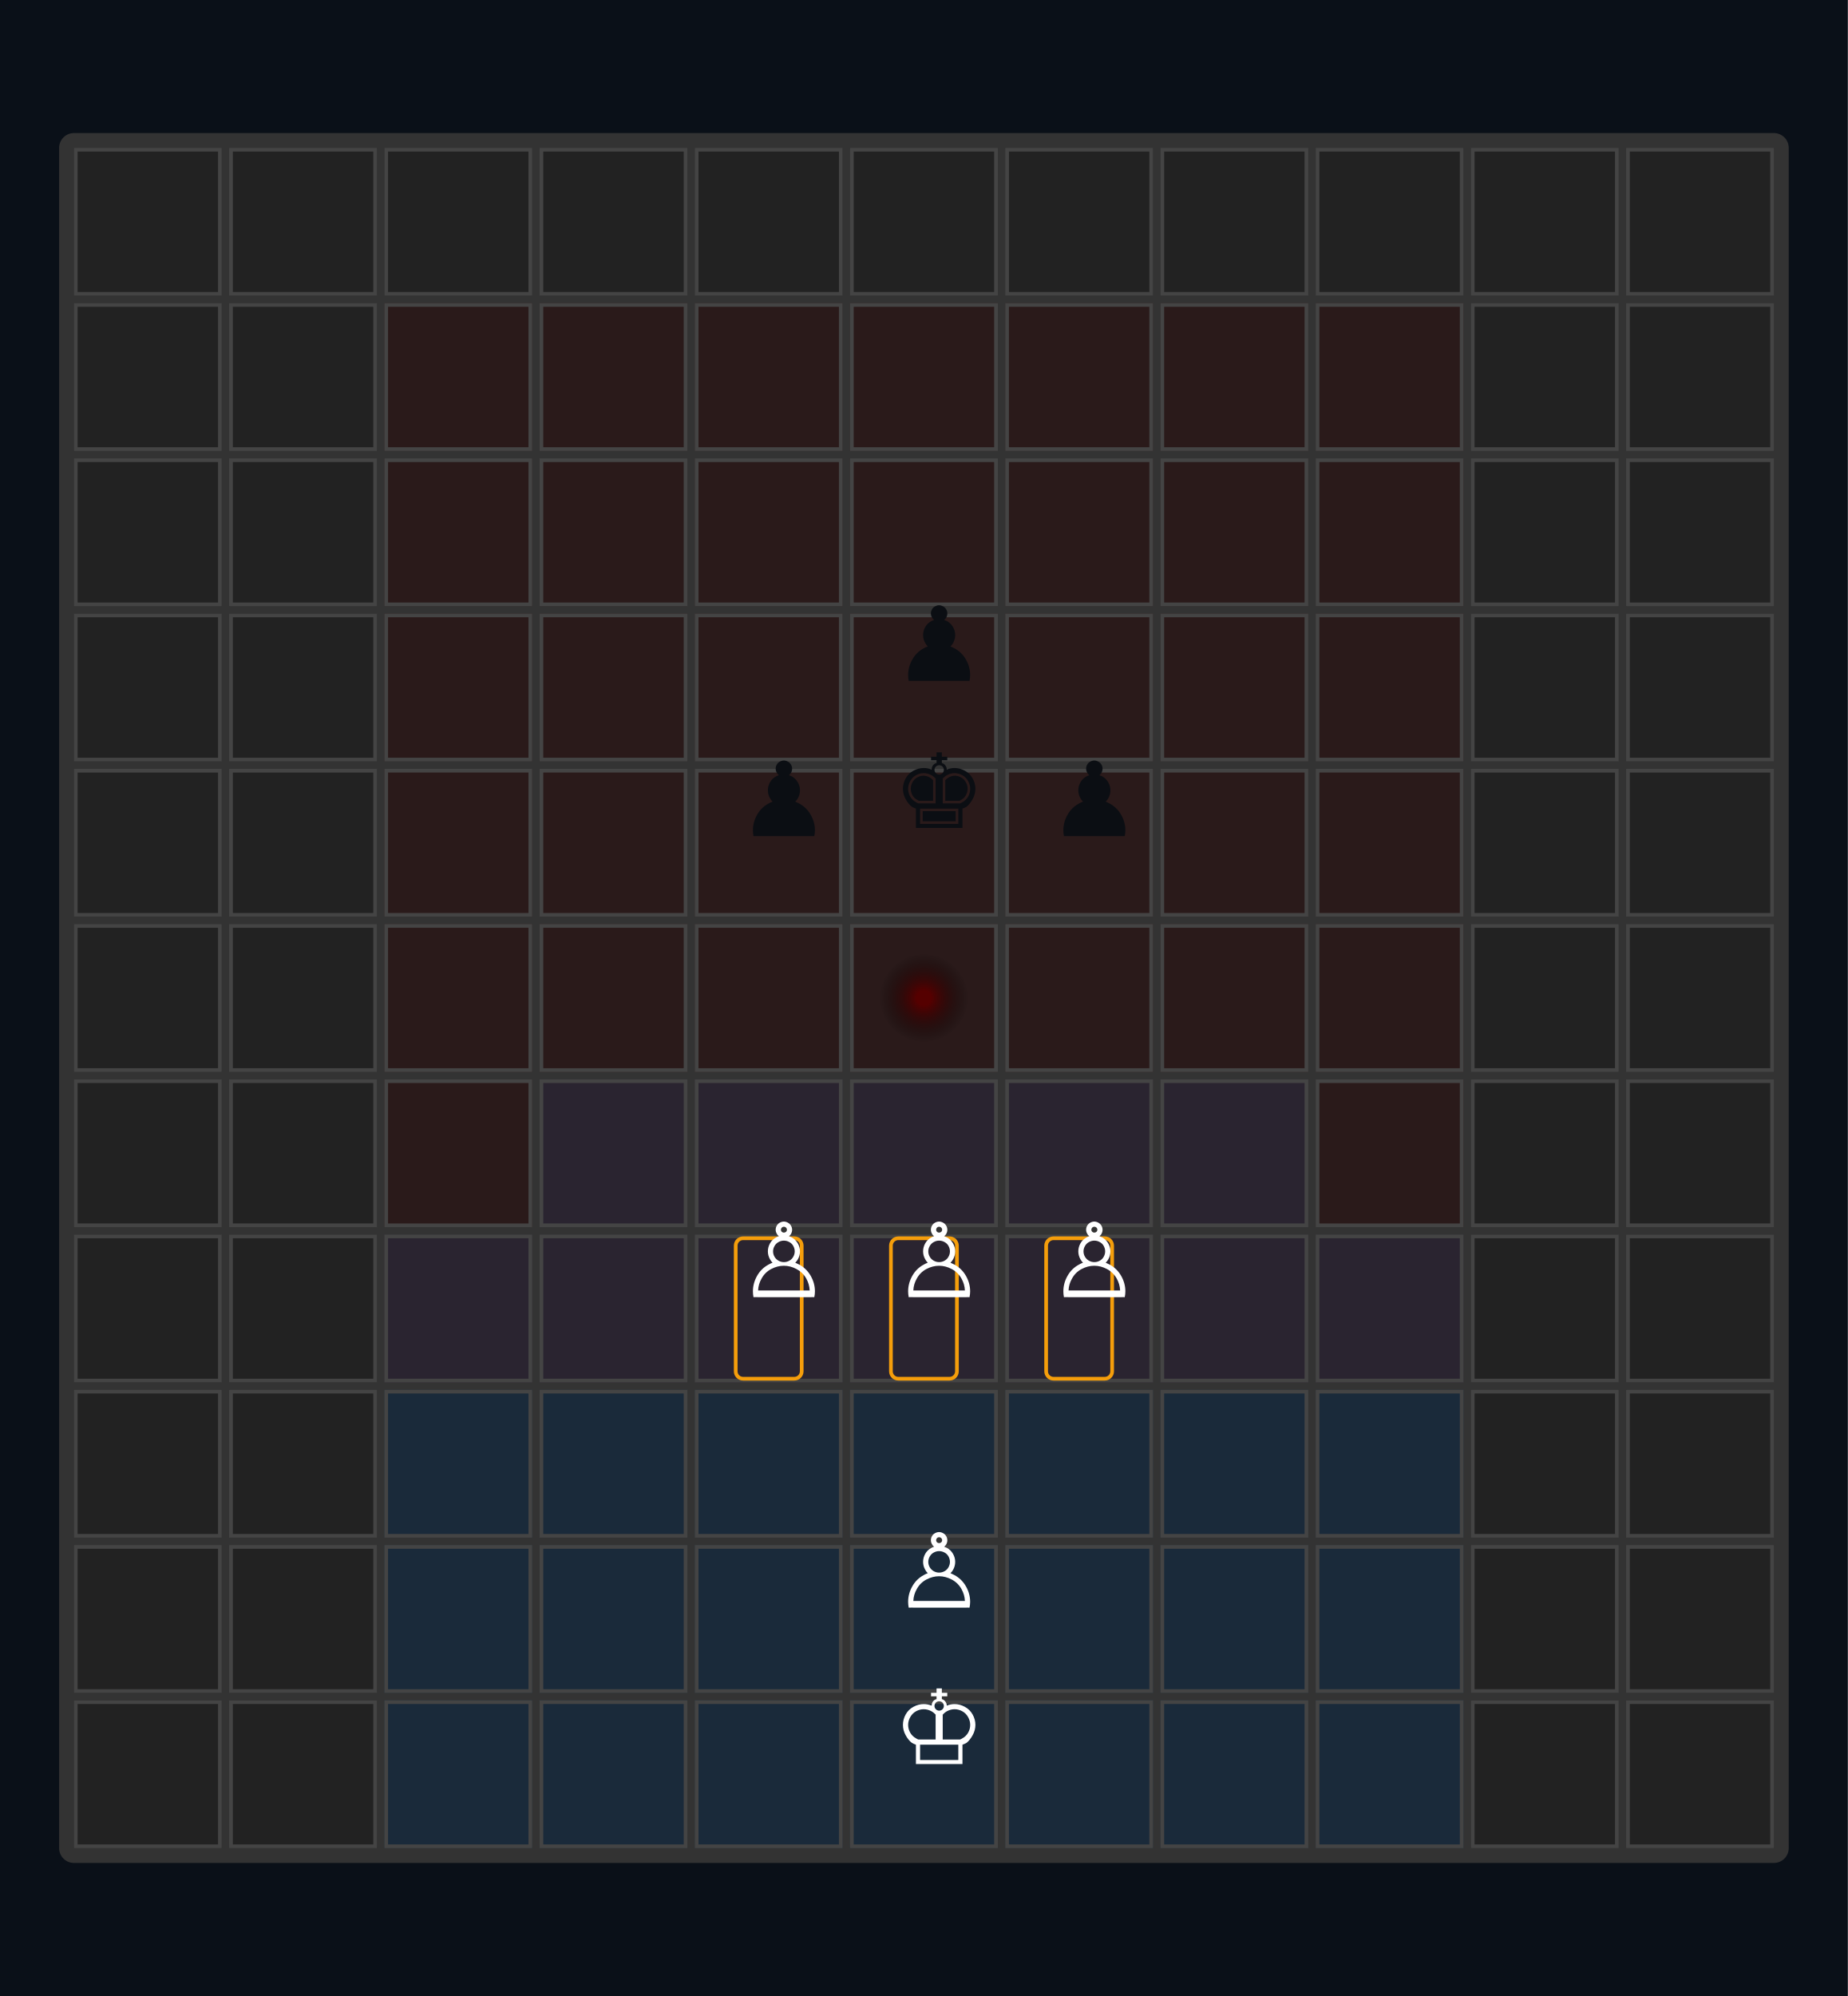
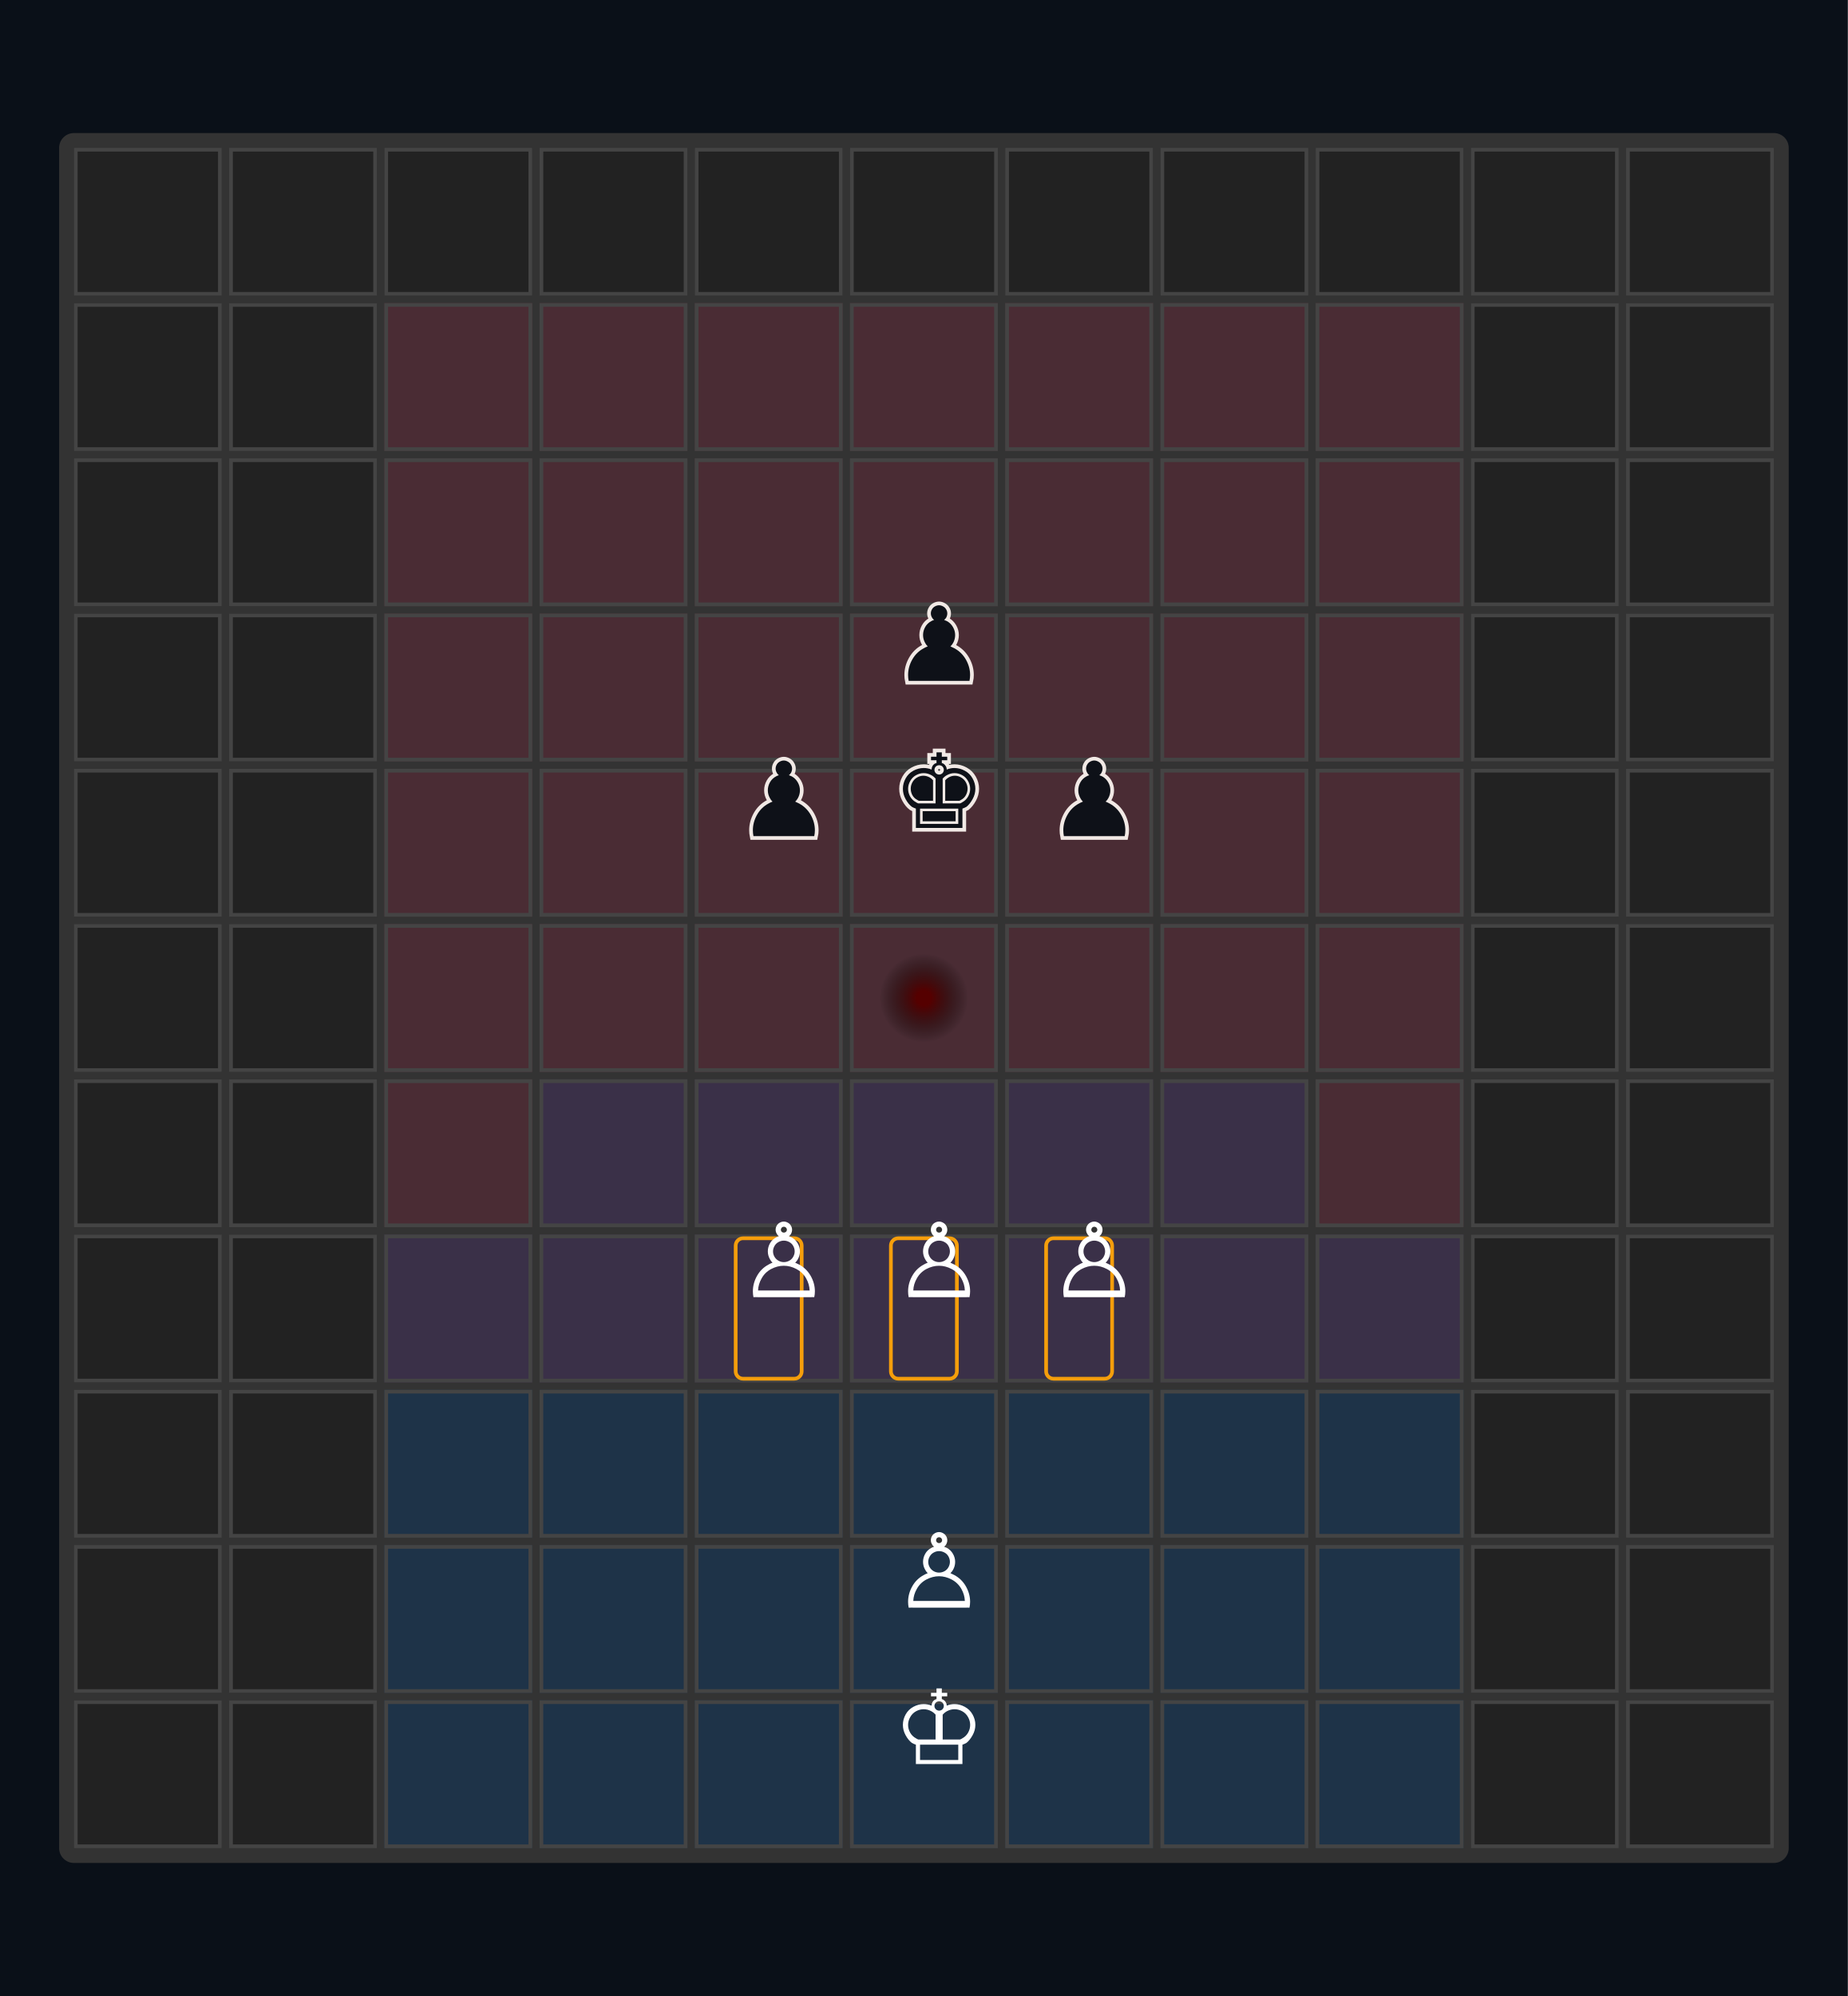
<svg xmlns="http://www.w3.org/2000/svg" width="500" height="540" viewBox="0 0 500 540">
  <defs>
-     <radialGradient id="rg-9dmxpm47" gradientUnits="objectBoundingBox" cx="0.5" cy="0.5" r="0.5">
+     <radialGradient id="rg-fiuwxqxn" gradientUnits="objectBoundingBox" cx="0.5" cy="0.5" r="0.5">
      <stop offset="10%" stop-color="rgb(85, 0, 0)" />
      <stop offset="60%" stop-color="rgba(0, 0, 0, 0)" />
    </radialGradient>
  </defs>
  <rect x="0" y="0" width="500" height="540" fill="rgb(10, 16, 24)" />
  <rect x="16" y="36" width="468" height="468" rx="4" ry="4" fill="rgb(51, 51, 51)" />
  <rect x="20" y="40" width="40" height="40" fill="rgb(34, 34, 34)" />
  <rect x="20.5" y="40.5" width="39" height="39" fill="none" stroke="rgb(68, 68, 68)" stroke-width="1" />
  <rect x="62" y="40" width="40" height="40" fill="rgb(34, 34, 34)" />
  <rect x="62.5" y="40.5" width="39" height="39" fill="none" stroke="rgb(68, 68, 68)" stroke-width="1" />
  <rect x="104" y="40" width="40" height="40" fill="rgb(34, 34, 34)" />
  <rect x="104.5" y="40.5" width="39" height="39" fill="none" stroke="rgb(68, 68, 68)" stroke-width="1" />
  <rect x="146" y="40" width="40" height="40" fill="rgb(34, 34, 34)" />
  <rect x="146.5" y="40.5" width="39" height="39" fill="none" stroke="rgb(68, 68, 68)" stroke-width="1" />
  <rect x="188" y="40" width="40" height="40" fill="rgb(34, 34, 34)" />
  <rect x="188.5" y="40.5" width="39" height="39" fill="none" stroke="rgb(68, 68, 68)" stroke-width="1" />
  <rect x="230" y="40" width="40" height="40" fill="rgb(34, 34, 34)" />
  <rect x="230.5" y="40.5" width="39" height="39" fill="none" stroke="rgb(68, 68, 68)" stroke-width="1" />
  <rect x="272" y="40" width="40" height="40" fill="rgb(34, 34, 34)" />
  <rect x="272.5" y="40.5" width="39" height="39" fill="none" stroke="rgb(68, 68, 68)" stroke-width="1" />
  <rect x="314" y="40" width="40" height="40" fill="rgb(34, 34, 34)" />
  <rect x="314.5" y="40.5" width="39" height="39" fill="none" stroke="rgb(68, 68, 68)" stroke-width="1" />
  <rect x="356" y="40" width="40" height="40" fill="rgb(34, 34, 34)" />
  <rect x="356.5" y="40.5" width="39" height="39" fill="none" stroke="rgb(68, 68, 68)" stroke-width="1" />
  <rect x="398" y="40" width="40" height="40" fill="rgb(34, 34, 34)" />
  <rect x="398.5" y="40.5" width="39" height="39" fill="none" stroke="rgb(68, 68, 68)" stroke-width="1" />
  <rect x="440" y="40" width="40" height="40" fill="rgb(34, 34, 34)" />
  <rect x="440.5" y="40.5" width="39" height="39" fill="none" stroke="rgb(68, 68, 68)" stroke-width="1" />
  <rect x="20" y="82" width="40" height="40" fill="rgb(34, 34, 34)" />
  <rect x="20.5" y="82.5" width="39" height="39" fill="none" stroke="rgb(68, 68, 68)" stroke-width="1" />
  <rect x="62" y="82" width="40" height="40" fill="rgb(34, 34, 34)" />
  <rect x="62.5" y="82.5" width="39" height="39" fill="none" stroke="rgb(68, 68, 68)" stroke-width="1" />
-   <rect x="104" y="82" width="40" height="40" fill="rgb(42, 26, 26)" />
+   <rect x="104" y="82" width="40" height="40" fill="rgb(74, 44, 52)" />
  <rect x="104.5" y="82.5" width="39" height="39" fill="none" stroke="rgb(68, 68, 68)" stroke-width="1" />
-   <rect x="146" y="82" width="40" height="40" fill="rgb(42, 26, 26)" />
+   <rect x="146" y="82" width="40" height="40" fill="rgb(74, 44, 52)" />
  <rect x="146.5" y="82.5" width="39" height="39" fill="none" stroke="rgb(68, 68, 68)" stroke-width="1" />
-   <rect x="188" y="82" width="40" height="40" fill="rgb(42, 26, 26)" />
+   <rect x="188" y="82" width="40" height="40" fill="rgb(74, 44, 52)" />
  <rect x="188.5" y="82.5" width="39" height="39" fill="none" stroke="rgb(68, 68, 68)" stroke-width="1" />
-   <rect x="230" y="82" width="40" height="40" fill="rgb(42, 26, 26)" />
+   <rect x="230" y="82" width="40" height="40" fill="rgb(74, 44, 52)" />
  <rect x="230.5" y="82.5" width="39" height="39" fill="none" stroke="rgb(68, 68, 68)" stroke-width="1" />
-   <rect x="272" y="82" width="40" height="40" fill="rgb(42, 26, 26)" />
+   <rect x="272" y="82" width="40" height="40" fill="rgb(74, 44, 52)" />
  <rect x="272.5" y="82.5" width="39" height="39" fill="none" stroke="rgb(68, 68, 68)" stroke-width="1" />
-   <rect x="314" y="82" width="40" height="40" fill="rgb(42, 26, 26)" />
+   <rect x="314" y="82" width="40" height="40" fill="rgb(74, 44, 52)" />
  <rect x="314.5" y="82.5" width="39" height="39" fill="none" stroke="rgb(68, 68, 68)" stroke-width="1" />
-   <rect x="356" y="82" width="40" height="40" fill="rgb(42, 26, 26)" />
+   <rect x="356" y="82" width="40" height="40" fill="rgb(74, 44, 52)" />
  <rect x="356.5" y="82.5" width="39" height="39" fill="none" stroke="rgb(68, 68, 68)" stroke-width="1" />
  <rect x="398" y="82" width="40" height="40" fill="rgb(34, 34, 34)" />
  <rect x="398.5" y="82.5" width="39" height="39" fill="none" stroke="rgb(68, 68, 68)" stroke-width="1" />
  <rect x="440" y="82" width="40" height="40" fill="rgb(34, 34, 34)" />
  <rect x="440.5" y="82.5" width="39" height="39" fill="none" stroke="rgb(68, 68, 68)" stroke-width="1" />
  <rect x="20" y="124" width="40" height="40" fill="rgb(34, 34, 34)" />
  <rect x="20.5" y="124.5" width="39" height="39" fill="none" stroke="rgb(68, 68, 68)" stroke-width="1" />
  <rect x="62" y="124" width="40" height="40" fill="rgb(34, 34, 34)" />
  <rect x="62.5" y="124.5" width="39" height="39" fill="none" stroke="rgb(68, 68, 68)" stroke-width="1" />
-   <rect x="104" y="124" width="40" height="40" fill="rgb(42, 26, 26)" />
+   <rect x="104" y="124" width="40" height="40" fill="rgb(74, 44, 52)" />
  <rect x="104.5" y="124.5" width="39" height="39" fill="none" stroke="rgb(68, 68, 68)" stroke-width="1" />
-   <rect x="146" y="124" width="40" height="40" fill="rgb(42, 26, 26)" />
+   <rect x="146" y="124" width="40" height="40" fill="rgb(74, 44, 52)" />
  <rect x="146.5" y="124.5" width="39" height="39" fill="none" stroke="rgb(68, 68, 68)" stroke-width="1" />
-   <rect x="188" y="124" width="40" height="40" fill="rgb(42, 26, 26)" />
+   <rect x="188" y="124" width="40" height="40" fill="rgb(74, 44, 52)" />
  <rect x="188.5" y="124.5" width="39" height="39" fill="none" stroke="rgb(68, 68, 68)" stroke-width="1" />
-   <rect x="230" y="124" width="40" height="40" fill="rgb(42, 26, 26)" />
+   <rect x="230" y="124" width="40" height="40" fill="rgb(74, 44, 52)" />
  <rect x="230.5" y="124.5" width="39" height="39" fill="none" stroke="rgb(68, 68, 68)" stroke-width="1" />
-   <rect x="272" y="124" width="40" height="40" fill="rgb(42, 26, 26)" />
+   <rect x="272" y="124" width="40" height="40" fill="rgb(74, 44, 52)" />
  <rect x="272.5" y="124.5" width="39" height="39" fill="none" stroke="rgb(68, 68, 68)" stroke-width="1" />
-   <rect x="314" y="124" width="40" height="40" fill="rgb(42, 26, 26)" />
+   <rect x="314" y="124" width="40" height="40" fill="rgb(74, 44, 52)" />
  <rect x="314.5" y="124.5" width="39" height="39" fill="none" stroke="rgb(68, 68, 68)" stroke-width="1" />
-   <rect x="356" y="124" width="40" height="40" fill="rgb(42, 26, 26)" />
+   <rect x="356" y="124" width="40" height="40" fill="rgb(74, 44, 52)" />
  <rect x="356.5" y="124.5" width="39" height="39" fill="none" stroke="rgb(68, 68, 68)" stroke-width="1" />
  <rect x="398" y="124" width="40" height="40" fill="rgb(34, 34, 34)" />
  <rect x="398.5" y="124.5" width="39" height="39" fill="none" stroke="rgb(68, 68, 68)" stroke-width="1" />
  <rect x="440" y="124" width="40" height="40" fill="rgb(34, 34, 34)" />
  <rect x="440.5" y="124.5" width="39" height="39" fill="none" stroke="rgb(68, 68, 68)" stroke-width="1" />
  <rect x="20" y="166" width="40" height="40" fill="rgb(34, 34, 34)" />
  <rect x="20.5" y="166.5" width="39" height="39" fill="none" stroke="rgb(68, 68, 68)" stroke-width="1" />
  <rect x="62" y="166" width="40" height="40" fill="rgb(34, 34, 34)" />
  <rect x="62.5" y="166.5" width="39" height="39" fill="none" stroke="rgb(68, 68, 68)" stroke-width="1" />
-   <rect x="104" y="166" width="40" height="40" fill="rgb(42, 26, 26)" />
+   <rect x="104" y="166" width="40" height="40" fill="rgb(74, 44, 52)" />
  <rect x="104.5" y="166.5" width="39" height="39" fill="none" stroke="rgb(68, 68, 68)" stroke-width="1" />
-   <rect x="146" y="166" width="40" height="40" fill="rgb(42, 26, 26)" />
+   <rect x="146" y="166" width="40" height="40" fill="rgb(74, 44, 52)" />
  <rect x="146.5" y="166.5" width="39" height="39" fill="none" stroke="rgb(68, 68, 68)" stroke-width="1" />
-   <rect x="188" y="166" width="40" height="40" fill="rgb(42, 26, 26)" />
+   <rect x="188" y="166" width="40" height="40" fill="rgb(74, 44, 52)" />
  <rect x="188.5" y="166.5" width="39" height="39" fill="none" stroke="rgb(68, 68, 68)" stroke-width="1" />
-   <rect x="230" y="166" width="40" height="40" fill="rgb(42, 26, 26)" />
+   <rect x="230" y="166" width="40" height="40" fill="rgb(74, 44, 52)" />
  <rect x="230.5" y="166.5" width="39" height="39" fill="none" stroke="rgb(68, 68, 68)" stroke-width="1" />
-   <text x="241.57" y="184.19" fill="rgb(11, 14, 19)" font-size="28" font-family="'IBM Plex Sans'" font-weight="400" font-style="normal" xml:space="preserve">♟</text>
-   <rect x="272" y="166" width="40" height="40" fill="rgb(42, 26, 26)" />
+   <text x="241.56" y="184.19" fill="rgb(14, 17, 24)" font-size="28" font-family="'IBM Plex Sans'" font-weight="400" font-style="normal" xml:space="preserve" stroke="rgba(244, 236, 232, 0.98)" stroke-width="2" paint-order="stroke fill">♟</text>
+   <rect x="272" y="166" width="40" height="40" fill="rgb(74, 44, 52)" />
  <rect x="272.5" y="166.5" width="39" height="39" fill="none" stroke="rgb(68, 68, 68)" stroke-width="1" />
-   <rect x="314" y="166" width="40" height="40" fill="rgb(42, 26, 26)" />
+   <rect x="314" y="166" width="40" height="40" fill="rgb(74, 44, 52)" />
  <rect x="314.5" y="166.5" width="39" height="39" fill="none" stroke="rgb(68, 68, 68)" stroke-width="1" />
-   <rect x="356" y="166" width="40" height="40" fill="rgb(42, 26, 26)" />
+   <rect x="356" y="166" width="40" height="40" fill="rgb(74, 44, 52)" />
  <rect x="356.5" y="166.5" width="39" height="39" fill="none" stroke="rgb(68, 68, 68)" stroke-width="1" />
  <rect x="398" y="166" width="40" height="40" fill="rgb(34, 34, 34)" />
  <rect x="398.5" y="166.5" width="39" height="39" fill="none" stroke="rgb(68, 68, 68)" stroke-width="1" />
  <rect x="440" y="166" width="40" height="40" fill="rgb(34, 34, 34)" />
  <rect x="440.5" y="166.5" width="39" height="39" fill="none" stroke="rgb(68, 68, 68)" stroke-width="1" />
  <rect x="20" y="208" width="40" height="40" fill="rgb(34, 34, 34)" />
  <rect x="20.5" y="208.5" width="39" height="39" fill="none" stroke="rgb(68, 68, 68)" stroke-width="1" />
  <rect x="62" y="208" width="40" height="40" fill="rgb(34, 34, 34)" />
  <rect x="62.5" y="208.5" width="39" height="39" fill="none" stroke="rgb(68, 68, 68)" stroke-width="1" />
-   <rect x="104" y="208" width="40" height="40" fill="rgb(42, 26, 26)" />
+   <rect x="104" y="208" width="40" height="40" fill="rgb(74, 44, 52)" />
  <rect x="104.5" y="208.5" width="39" height="39" fill="none" stroke="rgb(68, 68, 68)" stroke-width="1" />
-   <rect x="146" y="208" width="40" height="40" fill="rgb(42, 26, 26)" />
+   <rect x="146" y="208" width="40" height="40" fill="rgb(74, 44, 52)" />
  <rect x="146.5" y="208.5" width="39" height="39" fill="none" stroke="rgb(68, 68, 68)" stroke-width="1" />
-   <rect x="188" y="208" width="40" height="40" fill="rgb(42, 26, 26)" />
+   <rect x="188" y="208" width="40" height="40" fill="rgb(74, 44, 52)" />
  <rect x="188.5" y="208.5" width="39" height="39" fill="none" stroke="rgb(68, 68, 68)" stroke-width="1" />
-   <text x="199.57" y="226.19" fill="rgb(11, 14, 19)" font-size="28" font-family="'IBM Plex Sans'" font-weight="400" font-style="normal" xml:space="preserve">♟</text>
-   <rect x="230" y="208" width="40" height="40" fill="rgb(42, 26, 26)" />
+   <text x="199.56" y="226.19" fill="rgb(14, 17, 24)" font-size="28" font-family="'IBM Plex Sans'" font-weight="400" font-style="normal" xml:space="preserve" stroke="rgba(244, 236, 232, 0.98)" stroke-width="2" paint-order="stroke fill">♟</text>
+   <rect x="230" y="208" width="40" height="40" fill="rgb(74, 44, 52)" />
  <rect x="230.5" y="208.5" width="39" height="39" fill="none" stroke="rgb(68, 68, 68)" stroke-width="1" />
-   <text x="241.57" y="223.99" fill="rgb(11, 14, 19)" font-size="28" font-family="'IBM Plex Sans'" font-weight="400" font-style="normal" xml:space="preserve">♚</text>
-   <rect x="272" y="208" width="40" height="40" fill="rgb(42, 26, 26)" />
+   <text x="241.56" y="223.99" fill="rgb(14, 17, 24)" font-size="28" font-family="'IBM Plex Sans'" font-weight="400" font-style="normal" xml:space="preserve" stroke="rgba(244, 236, 232, 0.98)" stroke-width="2" paint-order="stroke fill">♚</text>
+   <rect x="272" y="208" width="40" height="40" fill="rgb(74, 44, 52)" />
  <rect x="272.5" y="208.5" width="39" height="39" fill="none" stroke="rgb(68, 68, 68)" stroke-width="1" />
-   <text x="283.57" y="226.19" fill="rgb(11, 14, 19)" font-size="28" font-family="'IBM Plex Sans'" font-weight="400" font-style="normal" xml:space="preserve">♟</text>
-   <rect x="314" y="208" width="40" height="40" fill="rgb(42, 26, 26)" />
+   <text x="283.56" y="226.19" fill="rgb(14, 17, 24)" font-size="28" font-family="'IBM Plex Sans'" font-weight="400" font-style="normal" xml:space="preserve" stroke="rgba(244, 236, 232, 0.98)" stroke-width="2" paint-order="stroke fill">♟</text>
+   <rect x="314" y="208" width="40" height="40" fill="rgb(74, 44, 52)" />
  <rect x="314.5" y="208.5" width="39" height="39" fill="none" stroke="rgb(68, 68, 68)" stroke-width="1" />
-   <rect x="356" y="208" width="40" height="40" fill="rgb(42, 26, 26)" />
+   <rect x="356" y="208" width="40" height="40" fill="rgb(74, 44, 52)" />
  <rect x="356.5" y="208.5" width="39" height="39" fill="none" stroke="rgb(68, 68, 68)" stroke-width="1" />
  <rect x="398" y="208" width="40" height="40" fill="rgb(34, 34, 34)" />
  <rect x="398.5" y="208.5" width="39" height="39" fill="none" stroke="rgb(68, 68, 68)" stroke-width="1" />
  <rect x="440" y="208" width="40" height="40" fill="rgb(34, 34, 34)" />
  <rect x="440.5" y="208.5" width="39" height="39" fill="none" stroke="rgb(68, 68, 68)" stroke-width="1" />
  <rect x="20" y="250" width="40" height="40" fill="rgb(34, 34, 34)" />
  <rect x="20.5" y="250.5" width="39" height="39" fill="none" stroke="rgb(68, 68, 68)" stroke-width="1" />
  <rect x="62" y="250" width="40" height="40" fill="rgb(34, 34, 34)" />
  <rect x="62.5" y="250.5" width="39" height="39" fill="none" stroke="rgb(68, 68, 68)" stroke-width="1" />
-   <rect x="104" y="250" width="40" height="40" fill="rgb(42, 26, 26)" />
+   <rect x="104" y="250" width="40" height="40" fill="rgb(74, 44, 52)" />
  <rect x="104.5" y="250.5" width="39" height="39" fill="none" stroke="rgb(68, 68, 68)" stroke-width="1" />
-   <rect x="146" y="250" width="40" height="40" fill="rgb(42, 26, 26)" />
+   <rect x="146" y="250" width="40" height="40" fill="rgb(74, 44, 52)" />
  <rect x="146.5" y="250.5" width="39" height="39" fill="none" stroke="rgb(68, 68, 68)" stroke-width="1" />
-   <rect x="188" y="250" width="40" height="40" fill="rgb(42, 26, 26)" />
+   <rect x="188" y="250" width="40" height="40" fill="rgb(74, 44, 52)" />
  <rect x="188.5" y="250.5" width="39" height="39" fill="none" stroke="rgb(68, 68, 68)" stroke-width="1" />
-   <rect x="230" y="250" width="40" height="40" fill="rgb(42, 26, 26)" />
-   <rect x="230" y="250" width="40" height="40" fill="url(#rg-9dmxpm47)" />
+   <rect x="230" y="250" width="40" height="40" fill="rgb(74, 44, 52)" />
+   <rect x="230" y="250" width="40" height="40" fill="url(#rg-fiuwxqxn)" />
  <rect x="230.5" y="250.5" width="39" height="39" fill="none" stroke="rgb(68, 68, 68)" stroke-width="1" />
-   <rect x="272" y="250" width="40" height="40" fill="rgb(42, 26, 26)" />
+   <rect x="272" y="250" width="40" height="40" fill="rgb(74, 44, 52)" />
  <rect x="272.5" y="250.5" width="39" height="39" fill="none" stroke="rgb(68, 68, 68)" stroke-width="1" />
-   <rect x="314" y="250" width="40" height="40" fill="rgb(42, 26, 26)" />
+   <rect x="314" y="250" width="40" height="40" fill="rgb(74, 44, 52)" />
  <rect x="314.5" y="250.5" width="39" height="39" fill="none" stroke="rgb(68, 68, 68)" stroke-width="1" />
-   <rect x="356" y="250" width="40" height="40" fill="rgb(42, 26, 26)" />
+   <rect x="356" y="250" width="40" height="40" fill="rgb(74, 44, 52)" />
  <rect x="356.5" y="250.5" width="39" height="39" fill="none" stroke="rgb(68, 68, 68)" stroke-width="1" />
  <rect x="398" y="250" width="40" height="40" fill="rgb(34, 34, 34)" />
  <rect x="398.5" y="250.5" width="39" height="39" fill="none" stroke="rgb(68, 68, 68)" stroke-width="1" />
  <rect x="440" y="250" width="40" height="40" fill="rgb(34, 34, 34)" />
  <rect x="440.5" y="250.5" width="39" height="39" fill="none" stroke="rgb(68, 68, 68)" stroke-width="1" />
  <rect x="20" y="292" width="40" height="40" fill="rgb(34, 34, 34)" />
  <rect x="20.5" y="292.5" width="39" height="39" fill="none" stroke="rgb(68, 68, 68)" stroke-width="1" />
  <rect x="62" y="292" width="40" height="40" fill="rgb(34, 34, 34)" />
  <rect x="62.5" y="292.5" width="39" height="39" fill="none" stroke="rgb(68, 68, 68)" stroke-width="1" />
-   <rect x="104" y="292" width="40" height="40" fill="rgb(42, 26, 26)" />
+   <rect x="104" y="292" width="40" height="40" fill="rgb(74, 44, 52)" />
  <rect x="104.5" y="292.5" width="39" height="39" fill="none" stroke="rgb(68, 68, 68)" stroke-width="1" />
-   <rect x="146" y="292" width="40" height="40" fill="rgb(42, 36, 48)" />
+   <rect x="146" y="292" width="40" height="40" fill="rgb(58, 48, 72)" />
  <rect x="146.5" y="292.5" width="39" height="39" fill="none" stroke="rgb(68, 68, 68)" stroke-width="1" />
-   <rect x="188" y="292" width="40" height="40" fill="rgb(42, 36, 48)" />
+   <rect x="188" y="292" width="40" height="40" fill="rgb(58, 48, 72)" />
  <rect x="188.5" y="292.5" width="39" height="39" fill="none" stroke="rgb(68, 68, 68)" stroke-width="1" />
-   <rect x="230" y="292" width="40" height="40" fill="rgb(42, 36, 48)" />
+   <rect x="230" y="292" width="40" height="40" fill="rgb(58, 48, 72)" />
  <rect x="230.5" y="292.5" width="39" height="39" fill="none" stroke="rgb(68, 68, 68)" stroke-width="1" />
-   <rect x="272" y="292" width="40" height="40" fill="rgb(42, 36, 48)" />
+   <rect x="272" y="292" width="40" height="40" fill="rgb(58, 48, 72)" />
  <rect x="272.5" y="292.5" width="39" height="39" fill="none" stroke="rgb(68, 68, 68)" stroke-width="1" />
-   <rect x="314" y="292" width="40" height="40" fill="rgb(42, 36, 48)" />
+   <rect x="314" y="292" width="40" height="40" fill="rgb(58, 48, 72)" />
  <rect x="314.5" y="292.5" width="39" height="39" fill="none" stroke="rgb(68, 68, 68)" stroke-width="1" />
-   <rect x="356" y="292" width="40" height="40" fill="rgb(42, 26, 26)" />
+   <rect x="356" y="292" width="40" height="40" fill="rgb(74, 44, 52)" />
  <rect x="356.5" y="292.5" width="39" height="39" fill="none" stroke="rgb(68, 68, 68)" stroke-width="1" />
  <rect x="398" y="292" width="40" height="40" fill="rgb(34, 34, 34)" />
  <rect x="398.5" y="292.5" width="39" height="39" fill="none" stroke="rgb(68, 68, 68)" stroke-width="1" />
  <rect x="440" y="292" width="40" height="40" fill="rgb(34, 34, 34)" />
  <rect x="440.5" y="292.5" width="39" height="39" fill="none" stroke="rgb(68, 68, 68)" stroke-width="1" />
  <rect x="20" y="334" width="40" height="40" fill="rgb(34, 34, 34)" />
  <rect x="20.5" y="334.5" width="39" height="39" fill="none" stroke="rgb(68, 68, 68)" stroke-width="1" />
  <rect x="62" y="334" width="40" height="40" fill="rgb(34, 34, 34)" />
  <rect x="62.5" y="334.5" width="39" height="39" fill="none" stroke="rgb(68, 68, 68)" stroke-width="1" />
-   <rect x="104" y="334" width="40" height="40" fill="rgb(42, 36, 48)" />
+   <rect x="104" y="334" width="40" height="40" fill="rgb(58, 48, 72)" />
  <rect x="104.5" y="334.5" width="39" height="39" fill="none" stroke="rgb(68, 68, 68)" stroke-width="1" />
-   <rect x="146" y="334" width="40" height="40" fill="rgb(42, 36, 48)" />
+   <rect x="146" y="334" width="40" height="40" fill="rgb(58, 48, 72)" />
  <rect x="146.5" y="334.5" width="39" height="39" fill="none" stroke="rgb(68, 68, 68)" stroke-width="1" />
-   <rect x="188" y="334" width="40" height="40" fill="rgb(42, 36, 48)" />
+   <rect x="188" y="334" width="40" height="40" fill="rgb(58, 48, 72)" />
  <rect x="188.5" y="334.5" width="39" height="39" fill="none" stroke="rgb(68, 68, 68)" stroke-width="1" />
-   <rect x="199.07" y="335" width="17.859" height="38" rx="2" ry="2" fill="none" stroke="rgb(245, 158, 11)" stroke-width="1" />
-   <text x="199.57" y="350.92" fill="rgb(255, 255, 255)" font-size="28" font-family="'IBM Plex Sans'" font-weight="400" font-style="normal" xml:space="preserve">♙</text>
-   <rect x="230" y="334" width="40" height="40" fill="rgb(42, 36, 48)" />
+   <rect x="199.062" y="335" width="17.859" height="38" rx="2" ry="2" fill="none" stroke="rgb(245, 158, 11)" stroke-width="1" />
+   <text x="199.56" y="350.92" fill="rgb(255, 255, 255)" font-size="28" font-family="'IBM Plex Sans'" font-weight="400" font-style="normal" xml:space="preserve">♙</text>
+   <rect x="230" y="334" width="40" height="40" fill="rgb(58, 48, 72)" />
  <rect x="230.5" y="334.5" width="39" height="39" fill="none" stroke="rgb(68, 68, 68)" stroke-width="1" />
-   <rect x="241.07" y="335" width="17.859" height="38" rx="2" ry="2" fill="none" stroke="rgb(245, 158, 11)" stroke-width="1" />
-   <text x="241.57" y="350.92" fill="rgb(255, 255, 255)" font-size="28" font-family="'IBM Plex Sans'" font-weight="400" font-style="normal" xml:space="preserve">♙</text>
-   <rect x="272" y="334" width="40" height="40" fill="rgb(42, 36, 48)" />
+   <rect x="241.062" y="335" width="17.859" height="38" rx="2" ry="2" fill="none" stroke="rgb(245, 158, 11)" stroke-width="1" />
+   <text x="241.56" y="350.92" fill="rgb(255, 255, 255)" font-size="28" font-family="'IBM Plex Sans'" font-weight="400" font-style="normal" xml:space="preserve">♙</text>
+   <rect x="272" y="334" width="40" height="40" fill="rgb(58, 48, 72)" />
  <rect x="272.5" y="334.5" width="39" height="39" fill="none" stroke="rgb(68, 68, 68)" stroke-width="1" />
-   <rect x="283.07" y="335" width="17.859" height="38" rx="2" ry="2" fill="none" stroke="rgb(245, 158, 11)" stroke-width="1" />
-   <text x="283.57" y="350.92" fill="rgb(255, 255, 255)" font-size="28" font-family="'IBM Plex Sans'" font-weight="400" font-style="normal" xml:space="preserve">♙</text>
-   <rect x="314" y="334" width="40" height="40" fill="rgb(42, 36, 48)" />
+   <rect x="283.062" y="335" width="17.859" height="38" rx="2" ry="2" fill="none" stroke="rgb(245, 158, 11)" stroke-width="1" />
+   <text x="283.56" y="350.92" fill="rgb(255, 255, 255)" font-size="28" font-family="'IBM Plex Sans'" font-weight="400" font-style="normal" xml:space="preserve">♙</text>
+   <rect x="314" y="334" width="40" height="40" fill="rgb(58, 48, 72)" />
  <rect x="314.5" y="334.5" width="39" height="39" fill="none" stroke="rgb(68, 68, 68)" stroke-width="1" />
-   <rect x="356" y="334" width="40" height="40" fill="rgb(42, 36, 48)" />
+   <rect x="356" y="334" width="40" height="40" fill="rgb(58, 48, 72)" />
  <rect x="356.5" y="334.5" width="39" height="39" fill="none" stroke="rgb(68, 68, 68)" stroke-width="1" />
  <rect x="398" y="334" width="40" height="40" fill="rgb(34, 34, 34)" />
  <rect x="398.5" y="334.5" width="39" height="39" fill="none" stroke="rgb(68, 68, 68)" stroke-width="1" />
  <rect x="440" y="334" width="40" height="40" fill="rgb(34, 34, 34)" />
  <rect x="440.5" y="334.5" width="39" height="39" fill="none" stroke="rgb(68, 68, 68)" stroke-width="1" />
  <rect x="20" y="376" width="40" height="40" fill="rgb(34, 34, 34)" />
  <rect x="20.5" y="376.5" width="39" height="39" fill="none" stroke="rgb(68, 68, 68)" stroke-width="1" />
  <rect x="62" y="376" width="40" height="40" fill="rgb(34, 34, 34)" />
  <rect x="62.5" y="376.5" width="39" height="39" fill="none" stroke="rgb(68, 68, 68)" stroke-width="1" />
-   <rect x="104" y="376" width="40" height="40" fill="rgb(26, 42, 58)" />
+   <rect x="104" y="376" width="40" height="40" fill="rgb(30, 51, 72)" />
  <rect x="104.5" y="376.5" width="39" height="39" fill="none" stroke="rgb(68, 68, 68)" stroke-width="1" />
-   <rect x="146" y="376" width="40" height="40" fill="rgb(26, 42, 58)" />
+   <rect x="146" y="376" width="40" height="40" fill="rgb(30, 51, 72)" />
  <rect x="146.5" y="376.5" width="39" height="39" fill="none" stroke="rgb(68, 68, 68)" stroke-width="1" />
-   <rect x="188" y="376" width="40" height="40" fill="rgb(26, 42, 58)" />
+   <rect x="188" y="376" width="40" height="40" fill="rgb(30, 51, 72)" />
  <rect x="188.5" y="376.5" width="39" height="39" fill="none" stroke="rgb(68, 68, 68)" stroke-width="1" />
-   <rect x="230" y="376" width="40" height="40" fill="rgb(26, 42, 58)" />
+   <rect x="230" y="376" width="40" height="40" fill="rgb(30, 51, 72)" />
  <rect x="230.5" y="376.5" width="39" height="39" fill="none" stroke="rgb(68, 68, 68)" stroke-width="1" />
-   <rect x="272" y="376" width="40" height="40" fill="rgb(26, 42, 58)" />
+   <rect x="272" y="376" width="40" height="40" fill="rgb(30, 51, 72)" />
  <rect x="272.5" y="376.5" width="39" height="39" fill="none" stroke="rgb(68, 68, 68)" stroke-width="1" />
-   <rect x="314" y="376" width="40" height="40" fill="rgb(26, 42, 58)" />
+   <rect x="314" y="376" width="40" height="40" fill="rgb(30, 51, 72)" />
  <rect x="314.5" y="376.5" width="39" height="39" fill="none" stroke="rgb(68, 68, 68)" stroke-width="1" />
-   <rect x="356" y="376" width="40" height="40" fill="rgb(26, 42, 58)" />
+   <rect x="356" y="376" width="40" height="40" fill="rgb(30, 51, 72)" />
  <rect x="356.5" y="376.5" width="39" height="39" fill="none" stroke="rgb(68, 68, 68)" stroke-width="1" />
  <rect x="398" y="376" width="40" height="40" fill="rgb(34, 34, 34)" />
  <rect x="398.5" y="376.5" width="39" height="39" fill="none" stroke="rgb(68, 68, 68)" stroke-width="1" />
  <rect x="440" y="376" width="40" height="40" fill="rgb(34, 34, 34)" />
  <rect x="440.5" y="376.5" width="39" height="39" fill="none" stroke="rgb(68, 68, 68)" stroke-width="1" />
  <rect x="20" y="418" width="40" height="40" fill="rgb(34, 34, 34)" />
  <rect x="20.5" y="418.5" width="39" height="39" fill="none" stroke="rgb(68, 68, 68)" stroke-width="1" />
  <rect x="62" y="418" width="40" height="40" fill="rgb(34, 34, 34)" />
  <rect x="62.5" y="418.5" width="39" height="39" fill="none" stroke="rgb(68, 68, 68)" stroke-width="1" />
-   <rect x="104" y="418" width="40" height="40" fill="rgb(26, 42, 58)" />
+   <rect x="104" y="418" width="40" height="40" fill="rgb(30, 51, 72)" />
  <rect x="104.5" y="418.5" width="39" height="39" fill="none" stroke="rgb(68, 68, 68)" stroke-width="1" />
-   <rect x="146" y="418" width="40" height="40" fill="rgb(26, 42, 58)" />
+   <rect x="146" y="418" width="40" height="40" fill="rgb(30, 51, 72)" />
  <rect x="146.5" y="418.5" width="39" height="39" fill="none" stroke="rgb(68, 68, 68)" stroke-width="1" />
-   <rect x="188" y="418" width="40" height="40" fill="rgb(26, 42, 58)" />
+   <rect x="188" y="418" width="40" height="40" fill="rgb(30, 51, 72)" />
  <rect x="188.5" y="418.5" width="39" height="39" fill="none" stroke="rgb(68, 68, 68)" stroke-width="1" />
-   <rect x="230" y="418" width="40" height="40" fill="rgb(26, 42, 58)" />
+   <rect x="230" y="418" width="40" height="40" fill="rgb(30, 51, 72)" />
  <rect x="230.5" y="418.5" width="39" height="39" fill="none" stroke="rgb(68, 68, 68)" stroke-width="1" />
-   <text x="241.57" y="434.92" fill="rgb(255, 255, 255)" font-size="28" font-family="'IBM Plex Sans'" font-weight="400" font-style="normal" xml:space="preserve">♙</text>
-   <rect x="272" y="418" width="40" height="40" fill="rgb(26, 42, 58)" />
+   <text x="241.56" y="434.92" fill="rgb(255, 255, 255)" font-size="28" font-family="'IBM Plex Sans'" font-weight="400" font-style="normal" xml:space="preserve">♙</text>
+   <rect x="272" y="418" width="40" height="40" fill="rgb(30, 51, 72)" />
  <rect x="272.5" y="418.5" width="39" height="39" fill="none" stroke="rgb(68, 68, 68)" stroke-width="1" />
-   <rect x="314" y="418" width="40" height="40" fill="rgb(26, 42, 58)" />
+   <rect x="314" y="418" width="40" height="40" fill="rgb(30, 51, 72)" />
  <rect x="314.5" y="418.5" width="39" height="39" fill="none" stroke="rgb(68, 68, 68)" stroke-width="1" />
-   <rect x="356" y="418" width="40" height="40" fill="rgb(26, 42, 58)" />
+   <rect x="356" y="418" width="40" height="40" fill="rgb(30, 51, 72)" />
  <rect x="356.5" y="418.5" width="39" height="39" fill="none" stroke="rgb(68, 68, 68)" stroke-width="1" />
  <rect x="398" y="418" width="40" height="40" fill="rgb(34, 34, 34)" />
  <rect x="398.5" y="418.5" width="39" height="39" fill="none" stroke="rgb(68, 68, 68)" stroke-width="1" />
  <rect x="440" y="418" width="40" height="40" fill="rgb(34, 34, 34)" />
  <rect x="440.5" y="418.5" width="39" height="39" fill="none" stroke="rgb(68, 68, 68)" stroke-width="1" />
  <rect x="20" y="460" width="40" height="40" fill="rgb(34, 34, 34)" />
  <rect x="20.5" y="460.5" width="39" height="39" fill="none" stroke="rgb(68, 68, 68)" stroke-width="1" />
  <rect x="62" y="460" width="40" height="40" fill="rgb(34, 34, 34)" />
  <rect x="62.5" y="460.5" width="39" height="39" fill="none" stroke="rgb(68, 68, 68)" stroke-width="1" />
-   <rect x="104" y="460" width="40" height="40" fill="rgb(26, 42, 58)" />
+   <rect x="104" y="460" width="40" height="40" fill="rgb(30, 51, 72)" />
  <rect x="104.5" y="460.5" width="39" height="39" fill="none" stroke="rgb(68, 68, 68)" stroke-width="1" />
-   <rect x="146" y="460" width="40" height="40" fill="rgb(26, 42, 58)" />
+   <rect x="146" y="460" width="40" height="40" fill="rgb(30, 51, 72)" />
  <rect x="146.5" y="460.5" width="39" height="39" fill="none" stroke="rgb(68, 68, 68)" stroke-width="1" />
-   <rect x="188" y="460" width="40" height="40" fill="rgb(26, 42, 58)" />
+   <rect x="188" y="460" width="40" height="40" fill="rgb(30, 51, 72)" />
  <rect x="188.5" y="460.5" width="39" height="39" fill="none" stroke="rgb(68, 68, 68)" stroke-width="1" />
-   <rect x="230" y="460" width="40" height="40" fill="rgb(26, 42, 58)" />
+   <rect x="230" y="460" width="40" height="40" fill="rgb(30, 51, 72)" />
  <rect x="230.5" y="460.5" width="39" height="39" fill="none" stroke="rgb(68, 68, 68)" stroke-width="1" />
-   <text x="241.57" y="477.24" fill="rgb(255, 255, 255)" font-size="28" font-family="'IBM Plex Sans'" font-weight="400" font-style="normal" xml:space="preserve">♔</text>
-   <rect x="272" y="460" width="40" height="40" fill="rgb(26, 42, 58)" />
+   <text x="241.56" y="477.24" fill="rgb(255, 255, 255)" font-size="28" font-family="'IBM Plex Sans'" font-weight="400" font-style="normal" xml:space="preserve">♔</text>
+   <rect x="272" y="460" width="40" height="40" fill="rgb(30, 51, 72)" />
  <rect x="272.5" y="460.5" width="39" height="39" fill="none" stroke="rgb(68, 68, 68)" stroke-width="1" />
-   <rect x="314" y="460" width="40" height="40" fill="rgb(26, 42, 58)" />
+   <rect x="314" y="460" width="40" height="40" fill="rgb(30, 51, 72)" />
  <rect x="314.5" y="460.5" width="39" height="39" fill="none" stroke="rgb(68, 68, 68)" stroke-width="1" />
-   <rect x="356" y="460" width="40" height="40" fill="rgb(26, 42, 58)" />
+   <rect x="356" y="460" width="40" height="40" fill="rgb(30, 51, 72)" />
  <rect x="356.5" y="460.5" width="39" height="39" fill="none" stroke="rgb(68, 68, 68)" stroke-width="1" />
  <rect x="398" y="460" width="40" height="40" fill="rgb(34, 34, 34)" />
  <rect x="398.5" y="460.5" width="39" height="39" fill="none" stroke="rgb(68, 68, 68)" stroke-width="1" />
  <rect x="440" y="460" width="40" height="40" fill="rgb(34, 34, 34)" />
  <rect x="440.5" y="460.5" width="39" height="39" fill="none" stroke="rgb(68, 68, 68)" stroke-width="1" />
</svg>
